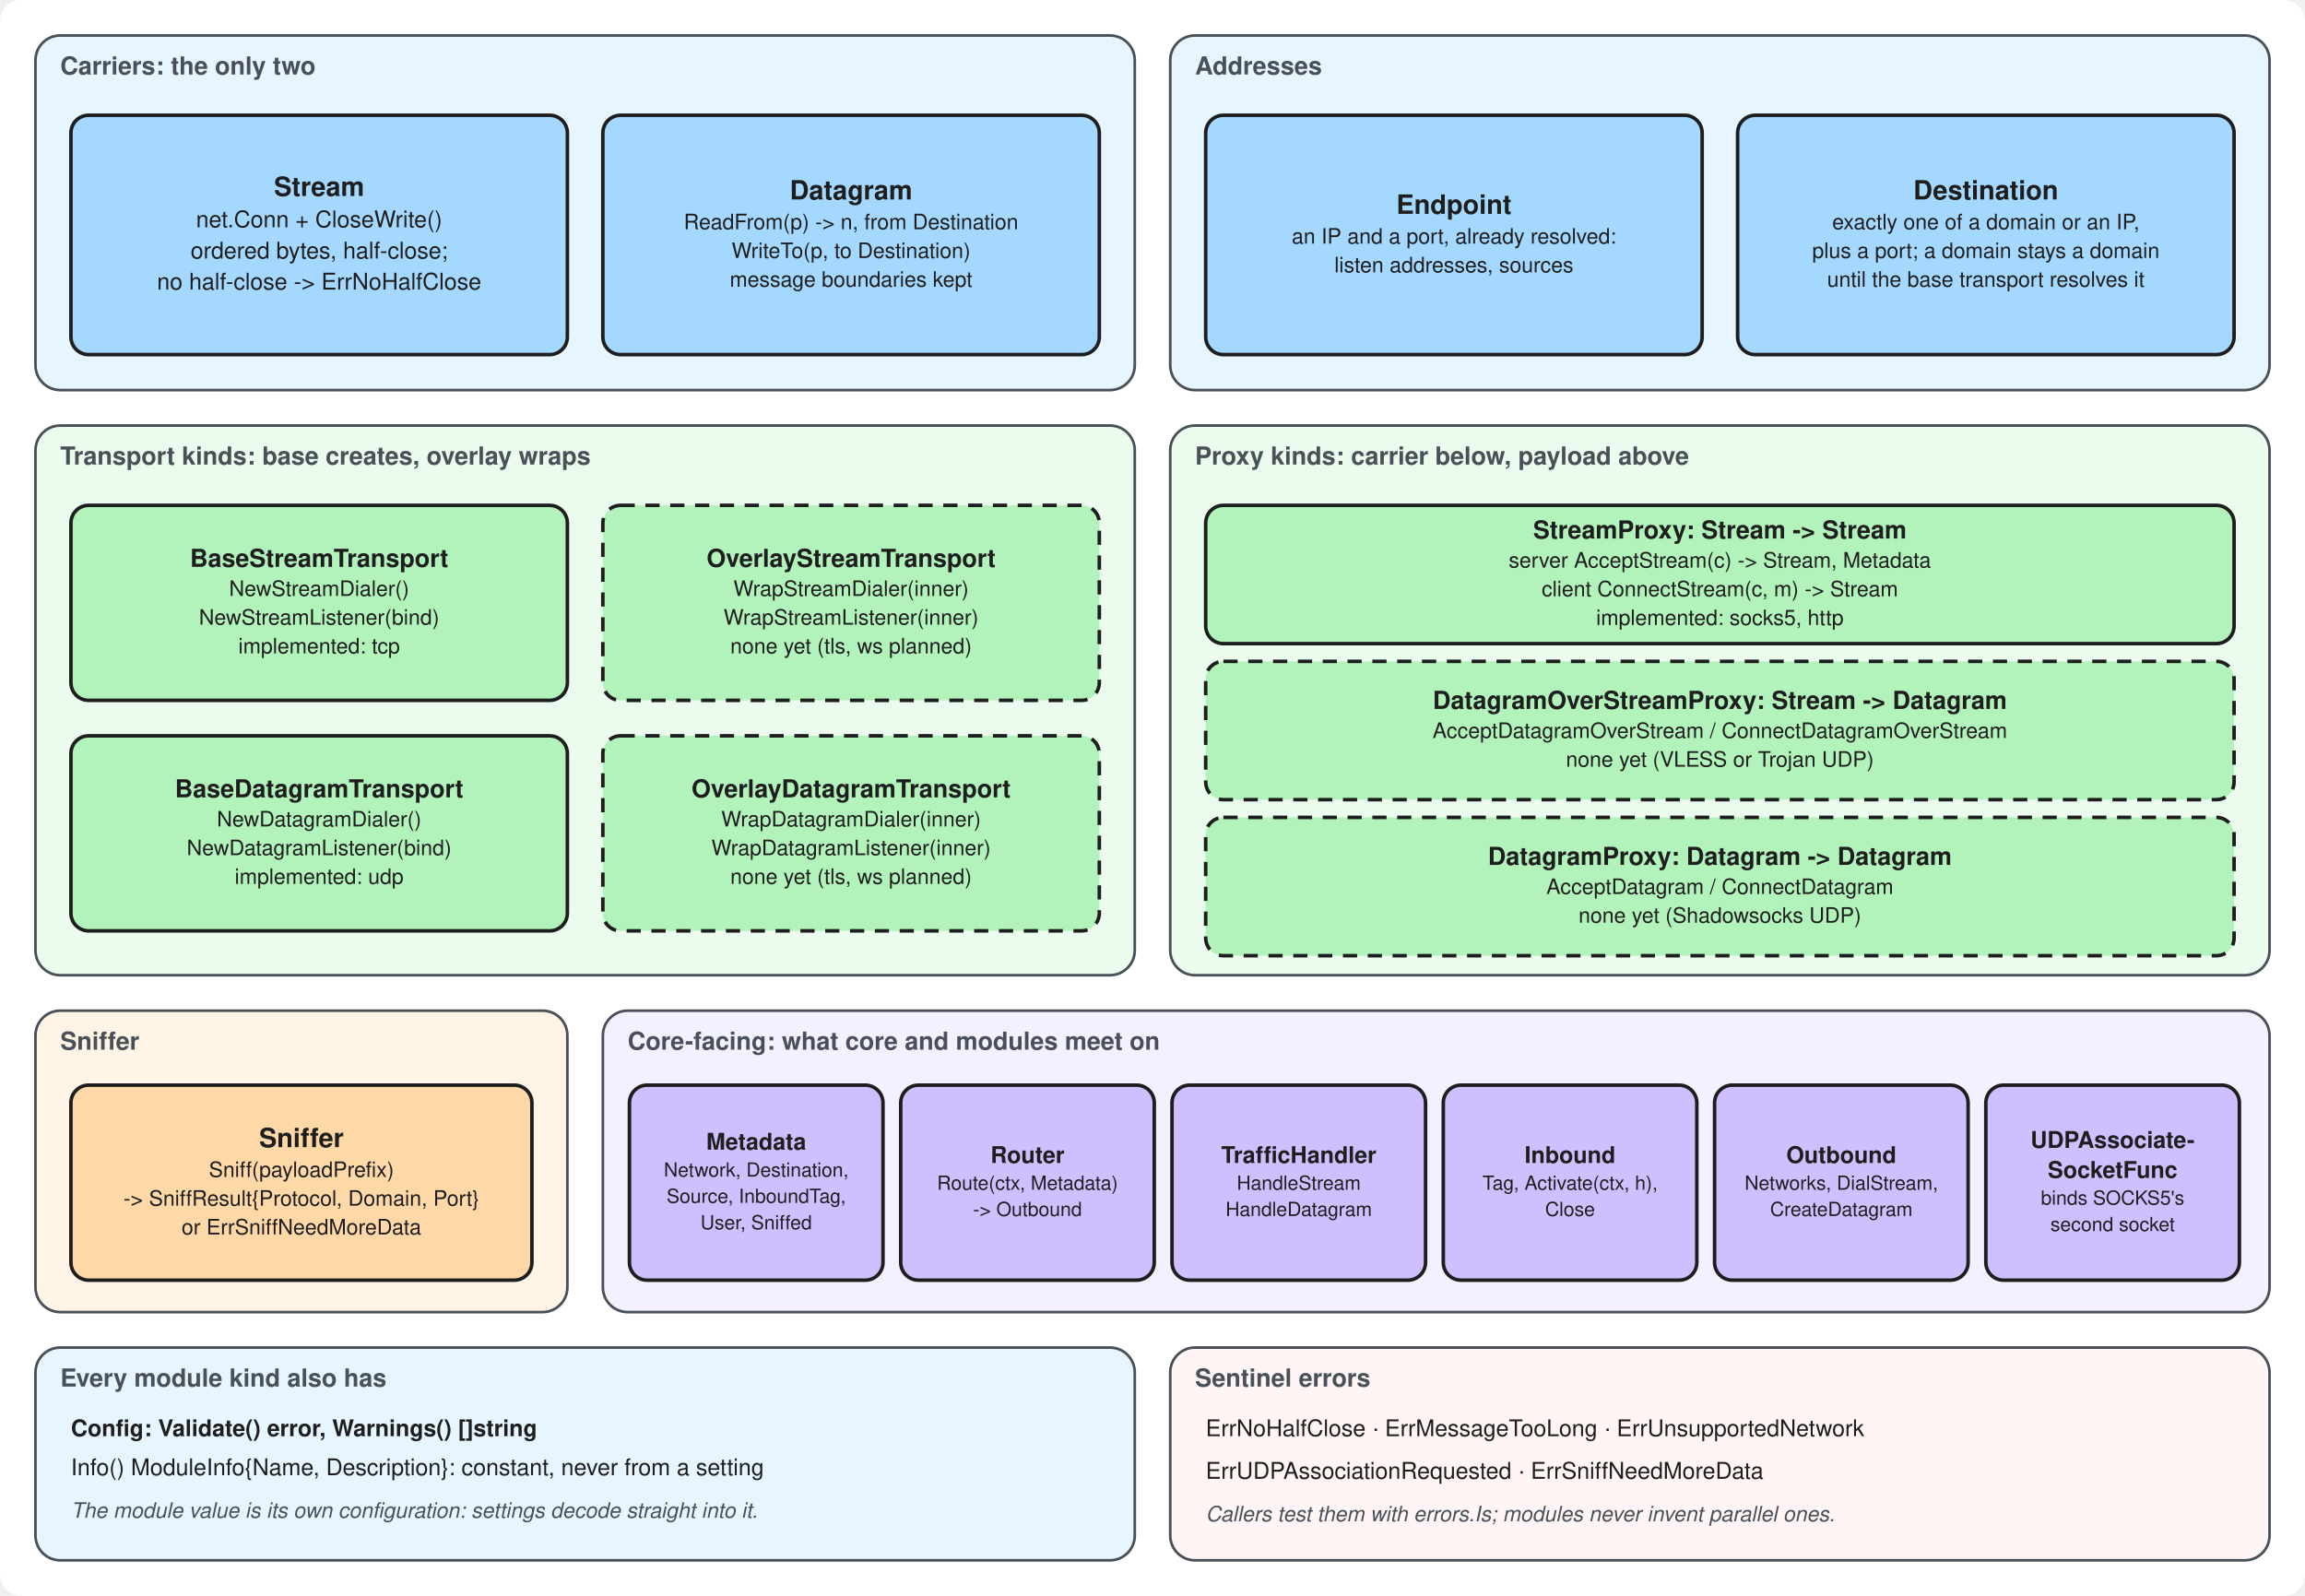
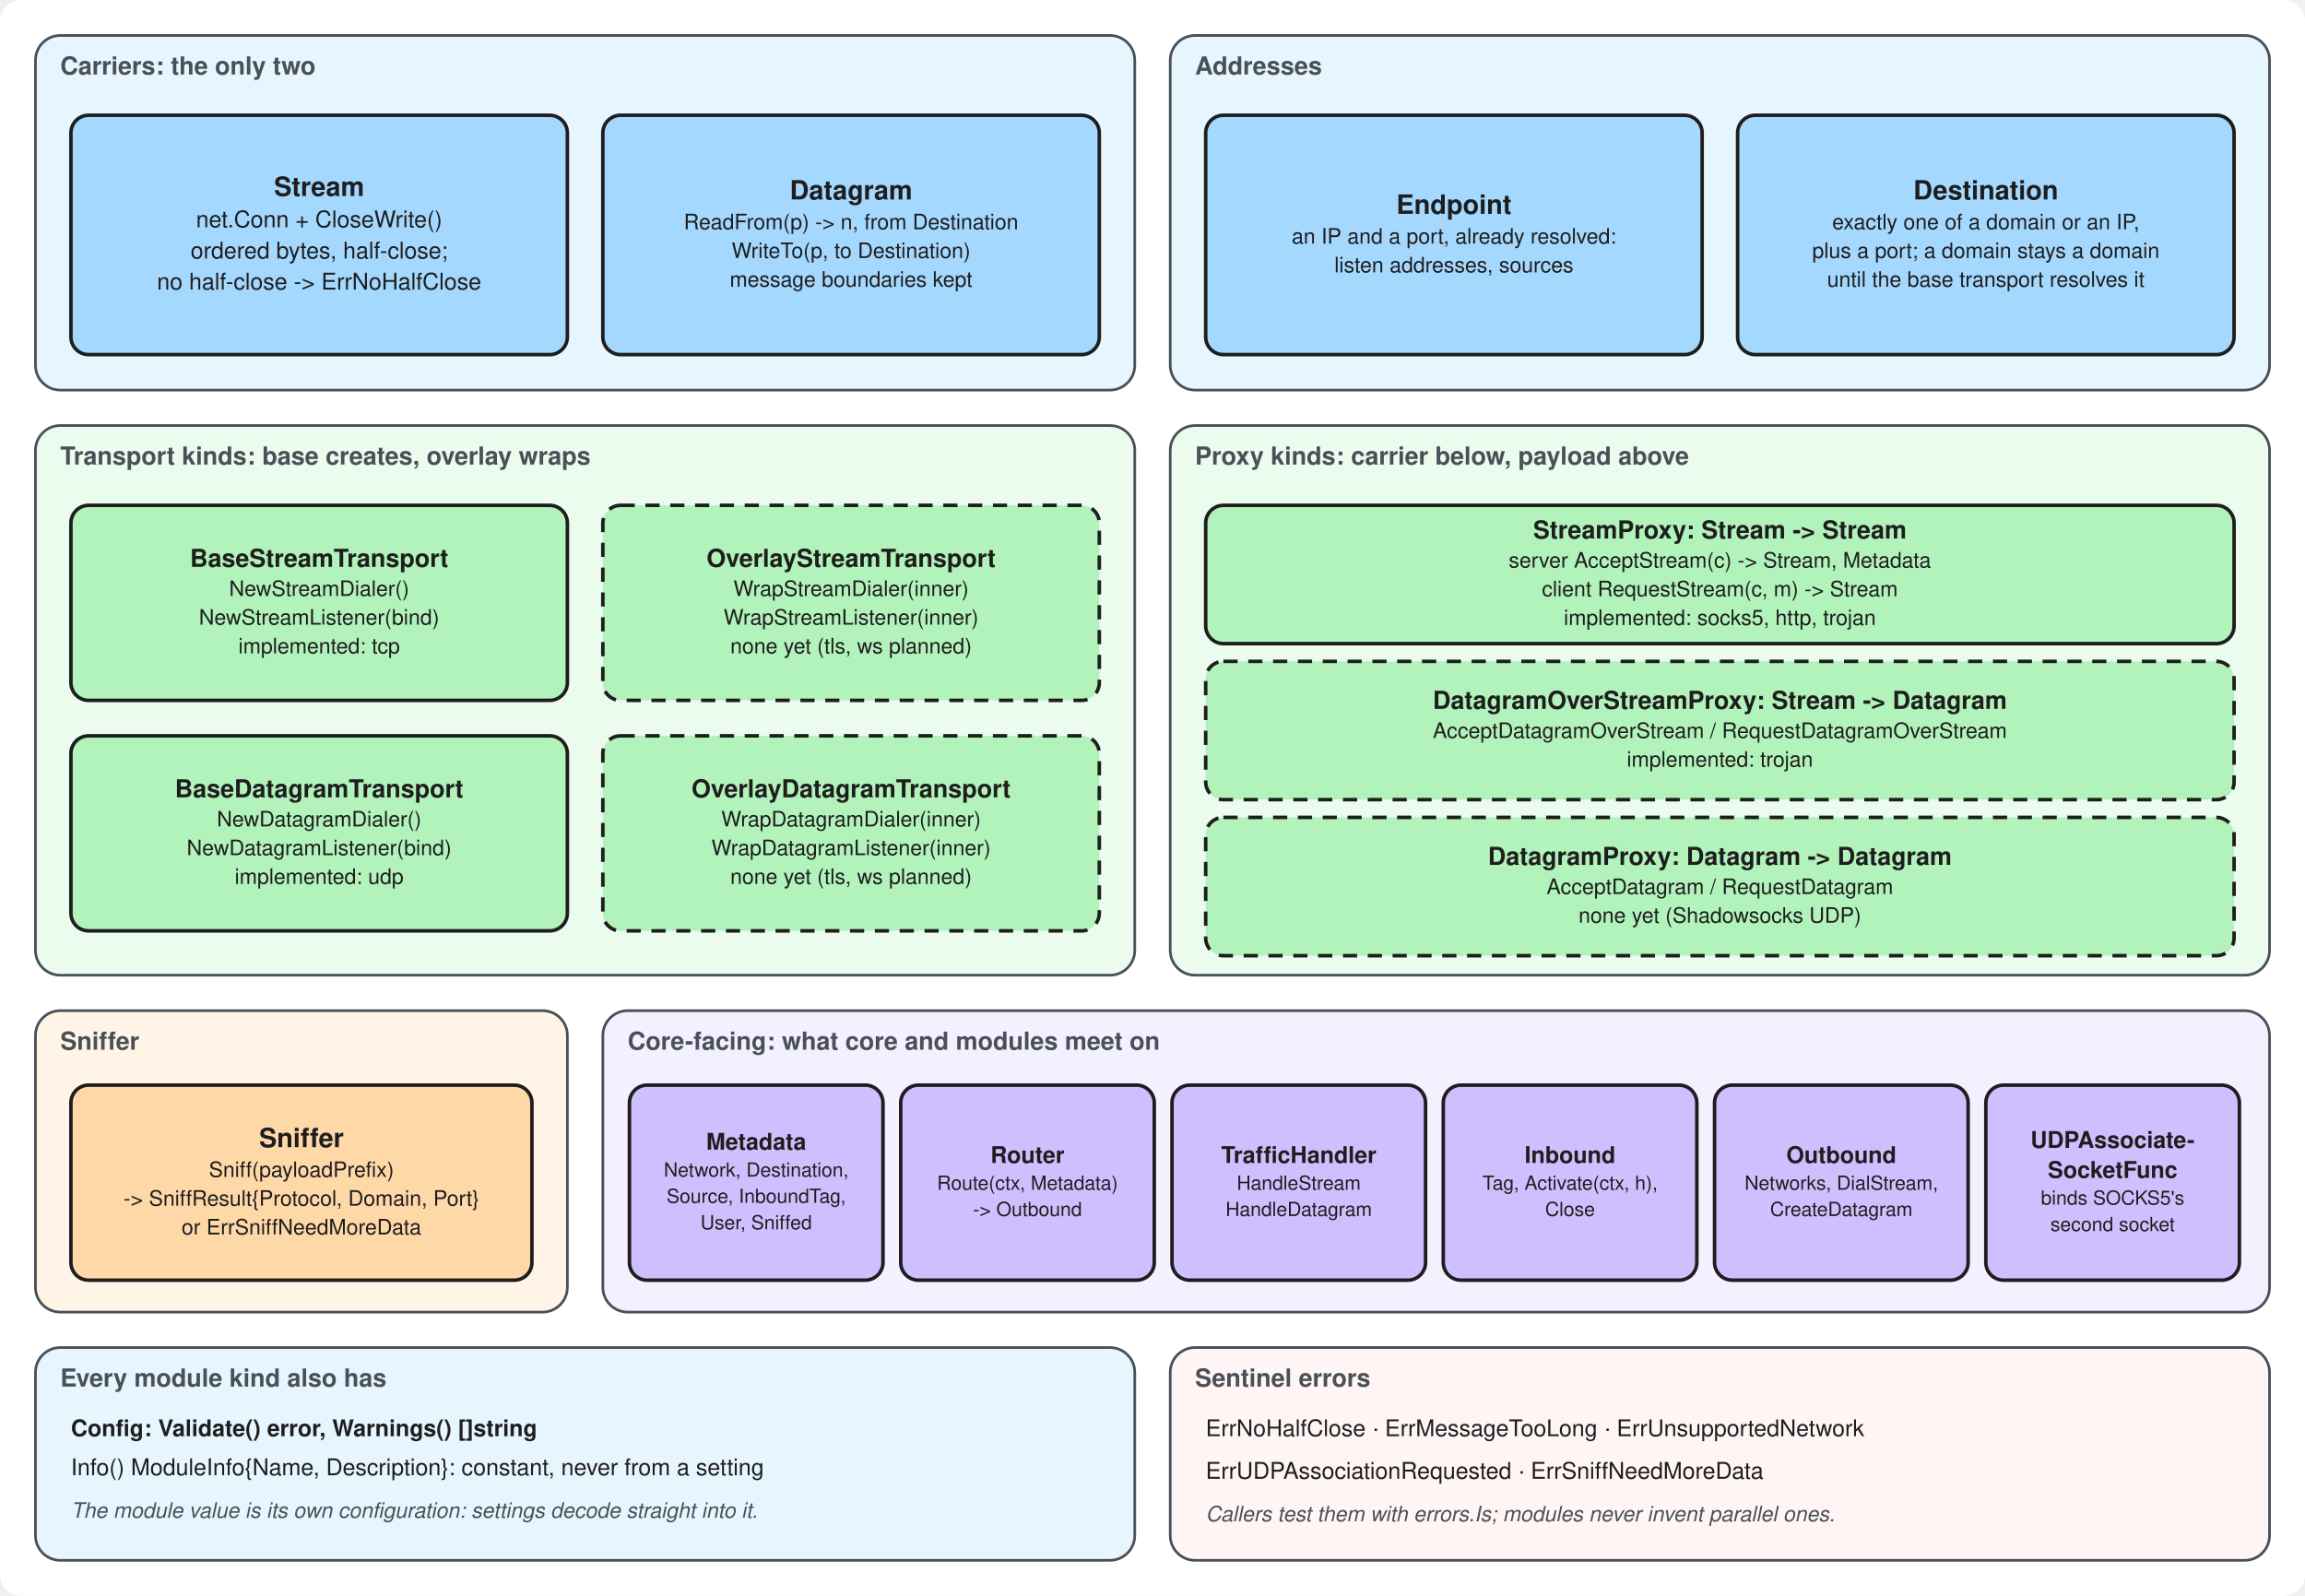
<svg xmlns="http://www.w3.org/2000/svg" viewBox="0 0 1300 900" width="1300" height="900" role="img" aria-label="What spec/spec.go declares">
  <defs>
    <marker id="h0" viewBox="0 0 10 10" refX="9" refY="5" markerUnits="userSpaceOnUse" markerWidth="13" markerHeight="13" orient="auto-start-reverse">
      <path d="M0,0 L10,5 L0,10 z" fill="#1e1e1e" />
    </marker>
    <marker id="h1" viewBox="0 0 10 10" refX="9" refY="5" markerUnits="userSpaceOnUse" markerWidth="13" markerHeight="13" orient="auto-start-reverse">
      <path d="M0,0 L10,5 L0,10 z" fill="#c92a2a" />
    </marker>
    <marker id="h2" viewBox="0 0 10 10" refX="9" refY="5" markerUnits="userSpaceOnUse" markerWidth="13" markerHeight="13" orient="auto-start-reverse">
      <path d="M0,0 L10,5 L0,10 z" fill="#495057" />
    </marker>
  </defs>
  <rect x="0" y="0" width="1300" height="900" rx="12" fill="#ffffff" />
  <g font-family="Helvetica, Arial, sans-serif" fill="#1e1e1e">
    <rect x="20" y="20" width="620" height="200" rx="14" fill="#e7f5ff" stroke="#495057" stroke-width="1.5" />
    <text x="34" y="42" font-size="14" font-weight="bold" fill="#495057">Carriers: the only two</text>
    <rect x="660" y="20" width="620" height="200" rx="14" fill="#e7f5ff" stroke="#495057" stroke-width="1.5" />
    <text x="674" y="42" font-size="14" font-weight="bold" fill="#495057">Addresses</text>
    <rect x="20" y="240" width="620" height="310" rx="14" fill="#ebfbee" stroke="#495057" stroke-width="1.5" />
    <text x="34" y="262" font-size="14" font-weight="bold" fill="#495057">Transport kinds: base creates, overlay wraps</text>
    <rect x="660" y="240" width="620" height="310" rx="14" fill="#ebfbee" stroke="#495057" stroke-width="1.5" />
    <text x="674" y="262" font-size="14" font-weight="bold" fill="#495057">Proxy kinds: carrier below, payload above</text>
    <rect x="20" y="570" width="300" height="170" rx="14" fill="#fff4e6" stroke="#495057" stroke-width="1.5" />
    <text x="34" y="592" font-size="14" font-weight="bold" fill="#495057">Sniffer</text>
    <rect x="340" y="570" width="940" height="170" rx="14" fill="#f3f0ff" stroke="#495057" stroke-width="1.5" />
    <text x="354" y="592" font-size="14" font-weight="bold" fill="#495057">Core-facing: what core and modules meet on</text>
    <rect x="20" y="760" width="620" height="120" rx="14" fill="#e7f5ff" stroke="#495057" stroke-width="1.5" />
    <text x="34" y="782" font-size="14" font-weight="bold" fill="#495057">Every module kind also has</text>
    <rect x="660" y="760" width="620" height="120" rx="14" fill="#fff5f5" stroke="#495057" stroke-width="1.5" />
    <text x="674" y="782" font-size="14" font-weight="bold" fill="#495057">Sentinel errors</text>
    <rect x="40" y="65" width="280" height="135" rx="10" fill="#a5d8ff" stroke="#1e1e1e" stroke-width="2" />
    <text x="180.0" y="110.5" text-anchor="middle" font-size="15" font-weight="bold">Stream</text>
    <text x="180.0" y="128.2" text-anchor="middle" font-size="13">net.Conn + CloseWrite()</text>
    <text x="180.0" y="145.8" text-anchor="middle" font-size="13">ordered bytes, half-close;</text>
    <text x="180.0" y="163.3" text-anchor="middle" font-size="13">no half-close -&gt; ErrNoHalfClose</text>
    <rect x="340" y="65" width="280" height="135" rx="10" fill="#a5d8ff" stroke="#1e1e1e" stroke-width="2" />
    <text x="480.0" y="112.5" text-anchor="middle" font-size="15" font-weight="bold">Datagram</text>
    <text x="480.0" y="129.3" text-anchor="middle" font-size="12">ReadFrom(p) -&gt; n, from Destination</text>
    <text x="480.0" y="145.5" text-anchor="middle" font-size="12">WriteTo(p, to Destination)</text>
    <text x="480.0" y="161.7" text-anchor="middle" font-size="12">message boundaries kept</text>
    <rect x="680" y="65" width="280" height="135" rx="10" fill="#a5d8ff" stroke="#1e1e1e" stroke-width="2" />
    <text x="820.0" y="120.6" text-anchor="middle" font-size="15" font-weight="bold">Endpoint</text>
    <text x="820.0" y="137.4" text-anchor="middle" font-size="12">an IP and a port, already resolved:</text>
    <text x="820.0" y="153.6" text-anchor="middle" font-size="12">listen addresses, sources</text>
    <rect x="980" y="65" width="280" height="135" rx="10" fill="#a5d8ff" stroke="#1e1e1e" stroke-width="2" />
    <text x="1120.0" y="112.5" text-anchor="middle" font-size="15" font-weight="bold">Destination</text>
    <text x="1120.0" y="129.3" text-anchor="middle" font-size="12">exactly one of a domain or an IP,</text>
    <text x="1120.0" y="145.5" text-anchor="middle" font-size="12">plus a port; a domain stays a domain</text>
    <text x="1120.0" y="161.7" text-anchor="middle" font-size="12">until the base transport resolves it</text>
    <rect x="40" y="285" width="280" height="110" rx="10" fill="#b2f2bb" stroke="#1e1e1e" stroke-width="2" />
    <text x="180.0" y="319.7" text-anchor="middle" font-size="14" font-weight="bold">BaseStreamTransport</text>
    <text x="180.0" y="336.1" text-anchor="middle" font-size="12">NewStreamDialer()</text>
    <text x="180.0" y="352.3" text-anchor="middle" font-size="12">NewStreamListener(bind)</text>
    <text x="180.0" y="368.5" text-anchor="middle" font-size="12">implemented: tcp</text>
    <rect x="340" y="285" width="280" height="110" rx="10" fill="#b2f2bb" stroke="#1e1e1e" stroke-width="2" stroke-dasharray="8 6" />
    <text x="480.0" y="319.7" text-anchor="middle" font-size="14" font-weight="bold">OverlayStreamTransport</text>
    <text x="480.0" y="336.1" text-anchor="middle" font-size="12">WrapStreamDialer(inner)</text>
    <text x="480.0" y="352.3" text-anchor="middle" font-size="12">WrapStreamListener(inner)</text>
    <text x="480.0" y="368.5" text-anchor="middle" font-size="12">none yet (tls, ws planned)</text>
    <rect x="40" y="415" width="280" height="110" rx="10" fill="#b2f2bb" stroke="#1e1e1e" stroke-width="2" />
    <text x="180.0" y="449.7" text-anchor="middle" font-size="14" font-weight="bold">BaseDatagramTransport</text>
    <text x="180.0" y="466.1" text-anchor="middle" font-size="12">NewDatagramDialer()</text>
    <text x="180.0" y="482.3" text-anchor="middle" font-size="12">NewDatagramListener(bind)</text>
    <text x="180.0" y="498.5" text-anchor="middle" font-size="12">implemented: udp</text>
    <rect x="340" y="415" width="280" height="110" rx="10" fill="#b2f2bb" stroke="#1e1e1e" stroke-width="2" stroke-dasharray="8 6" />
    <text x="480.0" y="449.7" text-anchor="middle" font-size="14" font-weight="bold">OverlayDatagramTransport</text>
    <text x="480.0" y="466.1" text-anchor="middle" font-size="12">WrapDatagramDialer(inner)</text>
    <text x="480.0" y="482.3" text-anchor="middle" font-size="12">WrapDatagramListener(inner)</text>
    <text x="480.0" y="498.5" text-anchor="middle" font-size="12">none yet (tls, ws planned)</text>
    <rect x="680" y="285" width="580" height="78" rx="10" fill="#b2f2bb" stroke="#1e1e1e" stroke-width="2" />
    <text x="970.0" y="303.7" text-anchor="middle" font-size="14" font-weight="bold">StreamProxy: Stream -&gt; Stream</text>
    <text x="970.0" y="320.1" text-anchor="middle" font-size="12">server AcceptStream(c) -&gt; Stream, Metadata</text>
-     <text x="970.0" y="336.3" text-anchor="middle" font-size="12">client ConnectStream(c, m) -&gt; Stream</text>
-     <text x="970.0" y="352.5" text-anchor="middle" font-size="12">implemented: socks5, http</text>
+     <text x="970.0" y="336.3" text-anchor="middle" font-size="12">client RequestStream(c, m) -&gt; Stream</text>
+     <text x="970.0" y="352.5" text-anchor="middle" font-size="12">implemented: socks5, http, trojan</text>
    <rect x="680" y="373" width="580" height="78" rx="10" fill="#b2f2bb" stroke="#1e1e1e" stroke-width="2" stroke-dasharray="8 6" />
    <text x="970.0" y="399.8" text-anchor="middle" font-size="14" font-weight="bold">DatagramOverStreamProxy: Stream -&gt; Datagram</text>
-     <text x="970.0" y="416.2" text-anchor="middle" font-size="12">AcceptDatagramOverStream / ConnectDatagramOverStream</text>
-     <text x="970.0" y="432.4" text-anchor="middle" font-size="12">none yet (VLESS or Trojan UDP)</text>
+     <text x="970.0" y="416.2" text-anchor="middle" font-size="12">AcceptDatagramOverStream / RequestDatagramOverStream</text>
+     <text x="970.0" y="432.4" text-anchor="middle" font-size="12">implemented: trojan</text>
    <rect x="680" y="461" width="580" height="78" rx="10" fill="#b2f2bb" stroke="#1e1e1e" stroke-width="2" stroke-dasharray="8 6" />
    <text x="970.0" y="487.8" text-anchor="middle" font-size="14" font-weight="bold">DatagramProxy: Datagram -&gt; Datagram</text>
-     <text x="970.0" y="504.2" text-anchor="middle" font-size="12">AcceptDatagram / ConnectDatagram</text>
+     <text x="970.0" y="504.2" text-anchor="middle" font-size="12">AcceptDatagram / RequestDatagram</text>
    <text x="970.0" y="520.4" text-anchor="middle" font-size="12">none yet (Shadowsocks UDP)</text>
    <rect x="40" y="612" width="260" height="110" rx="10" fill="#ffd8a8" stroke="#1e1e1e" stroke-width="2" />
    <text x="170.0" y="647.0" text-anchor="middle" font-size="15" font-weight="bold">Sniffer</text>
    <text x="170.0" y="663.8" text-anchor="middle" font-size="12">Sniff(payloadPrefix)</text>
    <text x="170.0" y="680.0" text-anchor="middle" font-size="12">-&gt; SniffResult{Protocol, Domain, Port}</text>
    <text x="170.0" y="696.2" text-anchor="middle" font-size="12">or ErrSniffNeedMoreData</text>
    <rect x="355" y="612" width="143" height="110" rx="10" fill="#d0bfff" stroke="#1e1e1e" stroke-width="2" />
    <text x="426.5" y="648.4" text-anchor="middle" font-size="13" font-weight="bold">Metadata</text>
    <text x="426.5" y="663.6" text-anchor="middle" font-size="11">Network, Destination,</text>
    <text x="426.5" y="678.4" text-anchor="middle" font-size="11">Source, InboundTag,</text>
    <text x="426.5" y="693.3" text-anchor="middle" font-size="11">User, Sniffed</text>
    <rect x="508" y="612" width="143" height="110" rx="10" fill="#d0bfff" stroke="#1e1e1e" stroke-width="2" />
    <text x="579.5" y="655.9" text-anchor="middle" font-size="13" font-weight="bold">Router</text>
    <text x="579.5" y="671.0" text-anchor="middle" font-size="11">Route(ctx, Metadata)</text>
    <text x="579.5" y="685.8" text-anchor="middle" font-size="11">-&gt; Outbound</text>
    <rect x="661" y="612" width="143" height="110" rx="10" fill="#d0bfff" stroke="#1e1e1e" stroke-width="2" />
    <text x="732.5" y="655.9" text-anchor="middle" font-size="13" font-weight="bold">TrafficHandler</text>
    <text x="732.5" y="671.0" text-anchor="middle" font-size="11">HandleStream</text>
    <text x="732.5" y="685.8" text-anchor="middle" font-size="11">HandleDatagram</text>
    <rect x="814" y="612" width="143" height="110" rx="10" fill="#d0bfff" stroke="#1e1e1e" stroke-width="2" />
    <text x="885.5" y="655.9" text-anchor="middle" font-size="13" font-weight="bold">Inbound</text>
    <text x="885.5" y="671.0" text-anchor="middle" font-size="11">Tag, Activate(ctx, h),</text>
    <text x="885.5" y="685.8" text-anchor="middle" font-size="11">Close</text>
    <rect x="967" y="612" width="143" height="110" rx="10" fill="#d0bfff" stroke="#1e1e1e" stroke-width="2" />
    <text x="1038.5" y="655.9" text-anchor="middle" font-size="13" font-weight="bold">Outbound</text>
    <text x="1038.5" y="671.0" text-anchor="middle" font-size="11">Networks, DialStream,</text>
    <text x="1038.5" y="685.8" text-anchor="middle" font-size="11">CreateDatagram</text>
    <rect x="1120" y="612" width="143" height="110" rx="10" fill="#d0bfff" stroke="#1e1e1e" stroke-width="2" />
    <text x="1191.5" y="647.4" text-anchor="middle" font-size="13" font-weight="bold">UDPAssociate-</text>
    <text x="1191.5" y="664.3" text-anchor="middle" font-size="13" font-weight="bold">SocketFunc</text>
    <text x="1191.5" y="679.4" text-anchor="middle" font-size="11">binds SOCKS5's</text>
    <text x="1191.5" y="694.3" text-anchor="middle" font-size="11">second socket</text>
    <text x="40" y="810.0" text-anchor="start" font-size="13" font-weight="bold" fill="#1e1e1e">Config: Validate() error, Warnings() []string</text>
    <text x="40" y="832.0" text-anchor="start" font-size="13" fill="#1e1e1e">Info() ModuleInfo{Name, Description}: constant, never from a setting</text>
    <text x="40" y="856.0" text-anchor="start" font-size="12" font-style="italic" fill="#495057">The module value is its own configuration: settings decode straight into it.</text>
    <text x="680" y="810.0" text-anchor="start" font-size="13" fill="#1e1e1e">ErrNoHalfClose · ErrMessageTooLong · ErrUnsupportedNetwork</text>
    <text x="680" y="834.0" text-anchor="start" font-size="13" fill="#1e1e1e">ErrUDPAssociationRequested · ErrSniffNeedMoreData</text>
    <text x="680" y="858.0" text-anchor="start" font-size="12" font-style="italic" fill="#495057">Callers test them with errors.Is; modules never invent parallel ones.</text>
  </g>
</svg>
